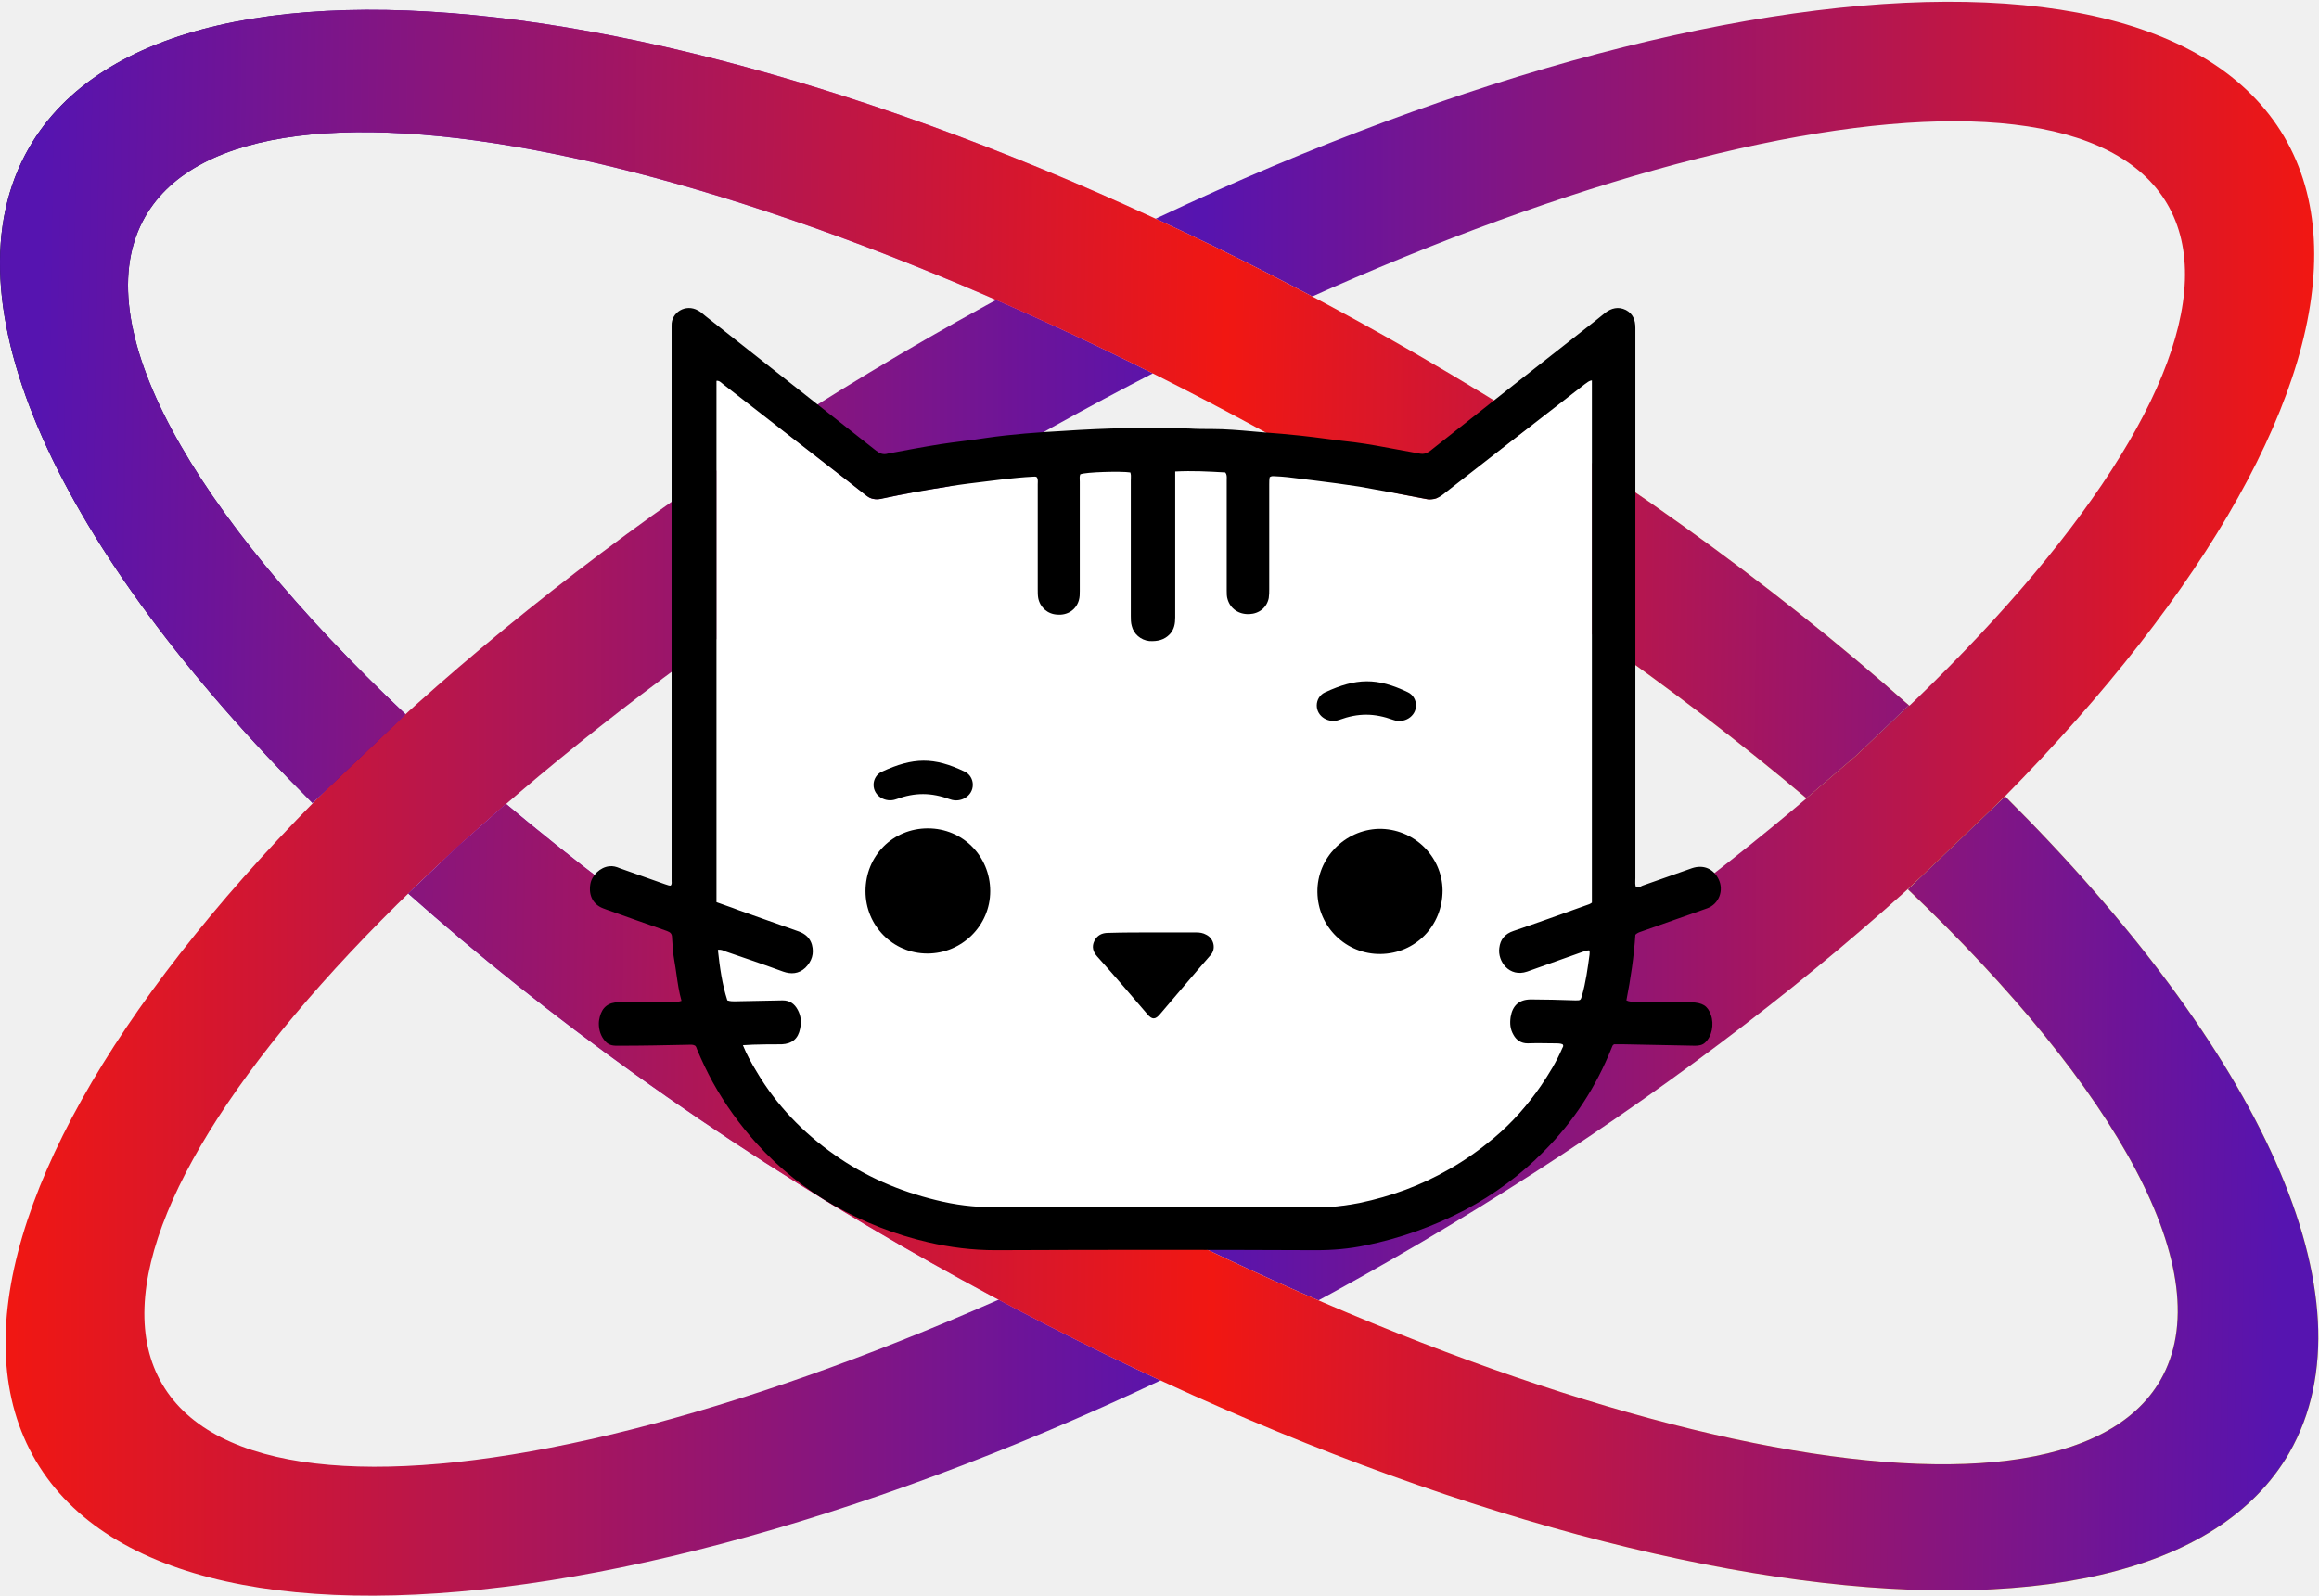
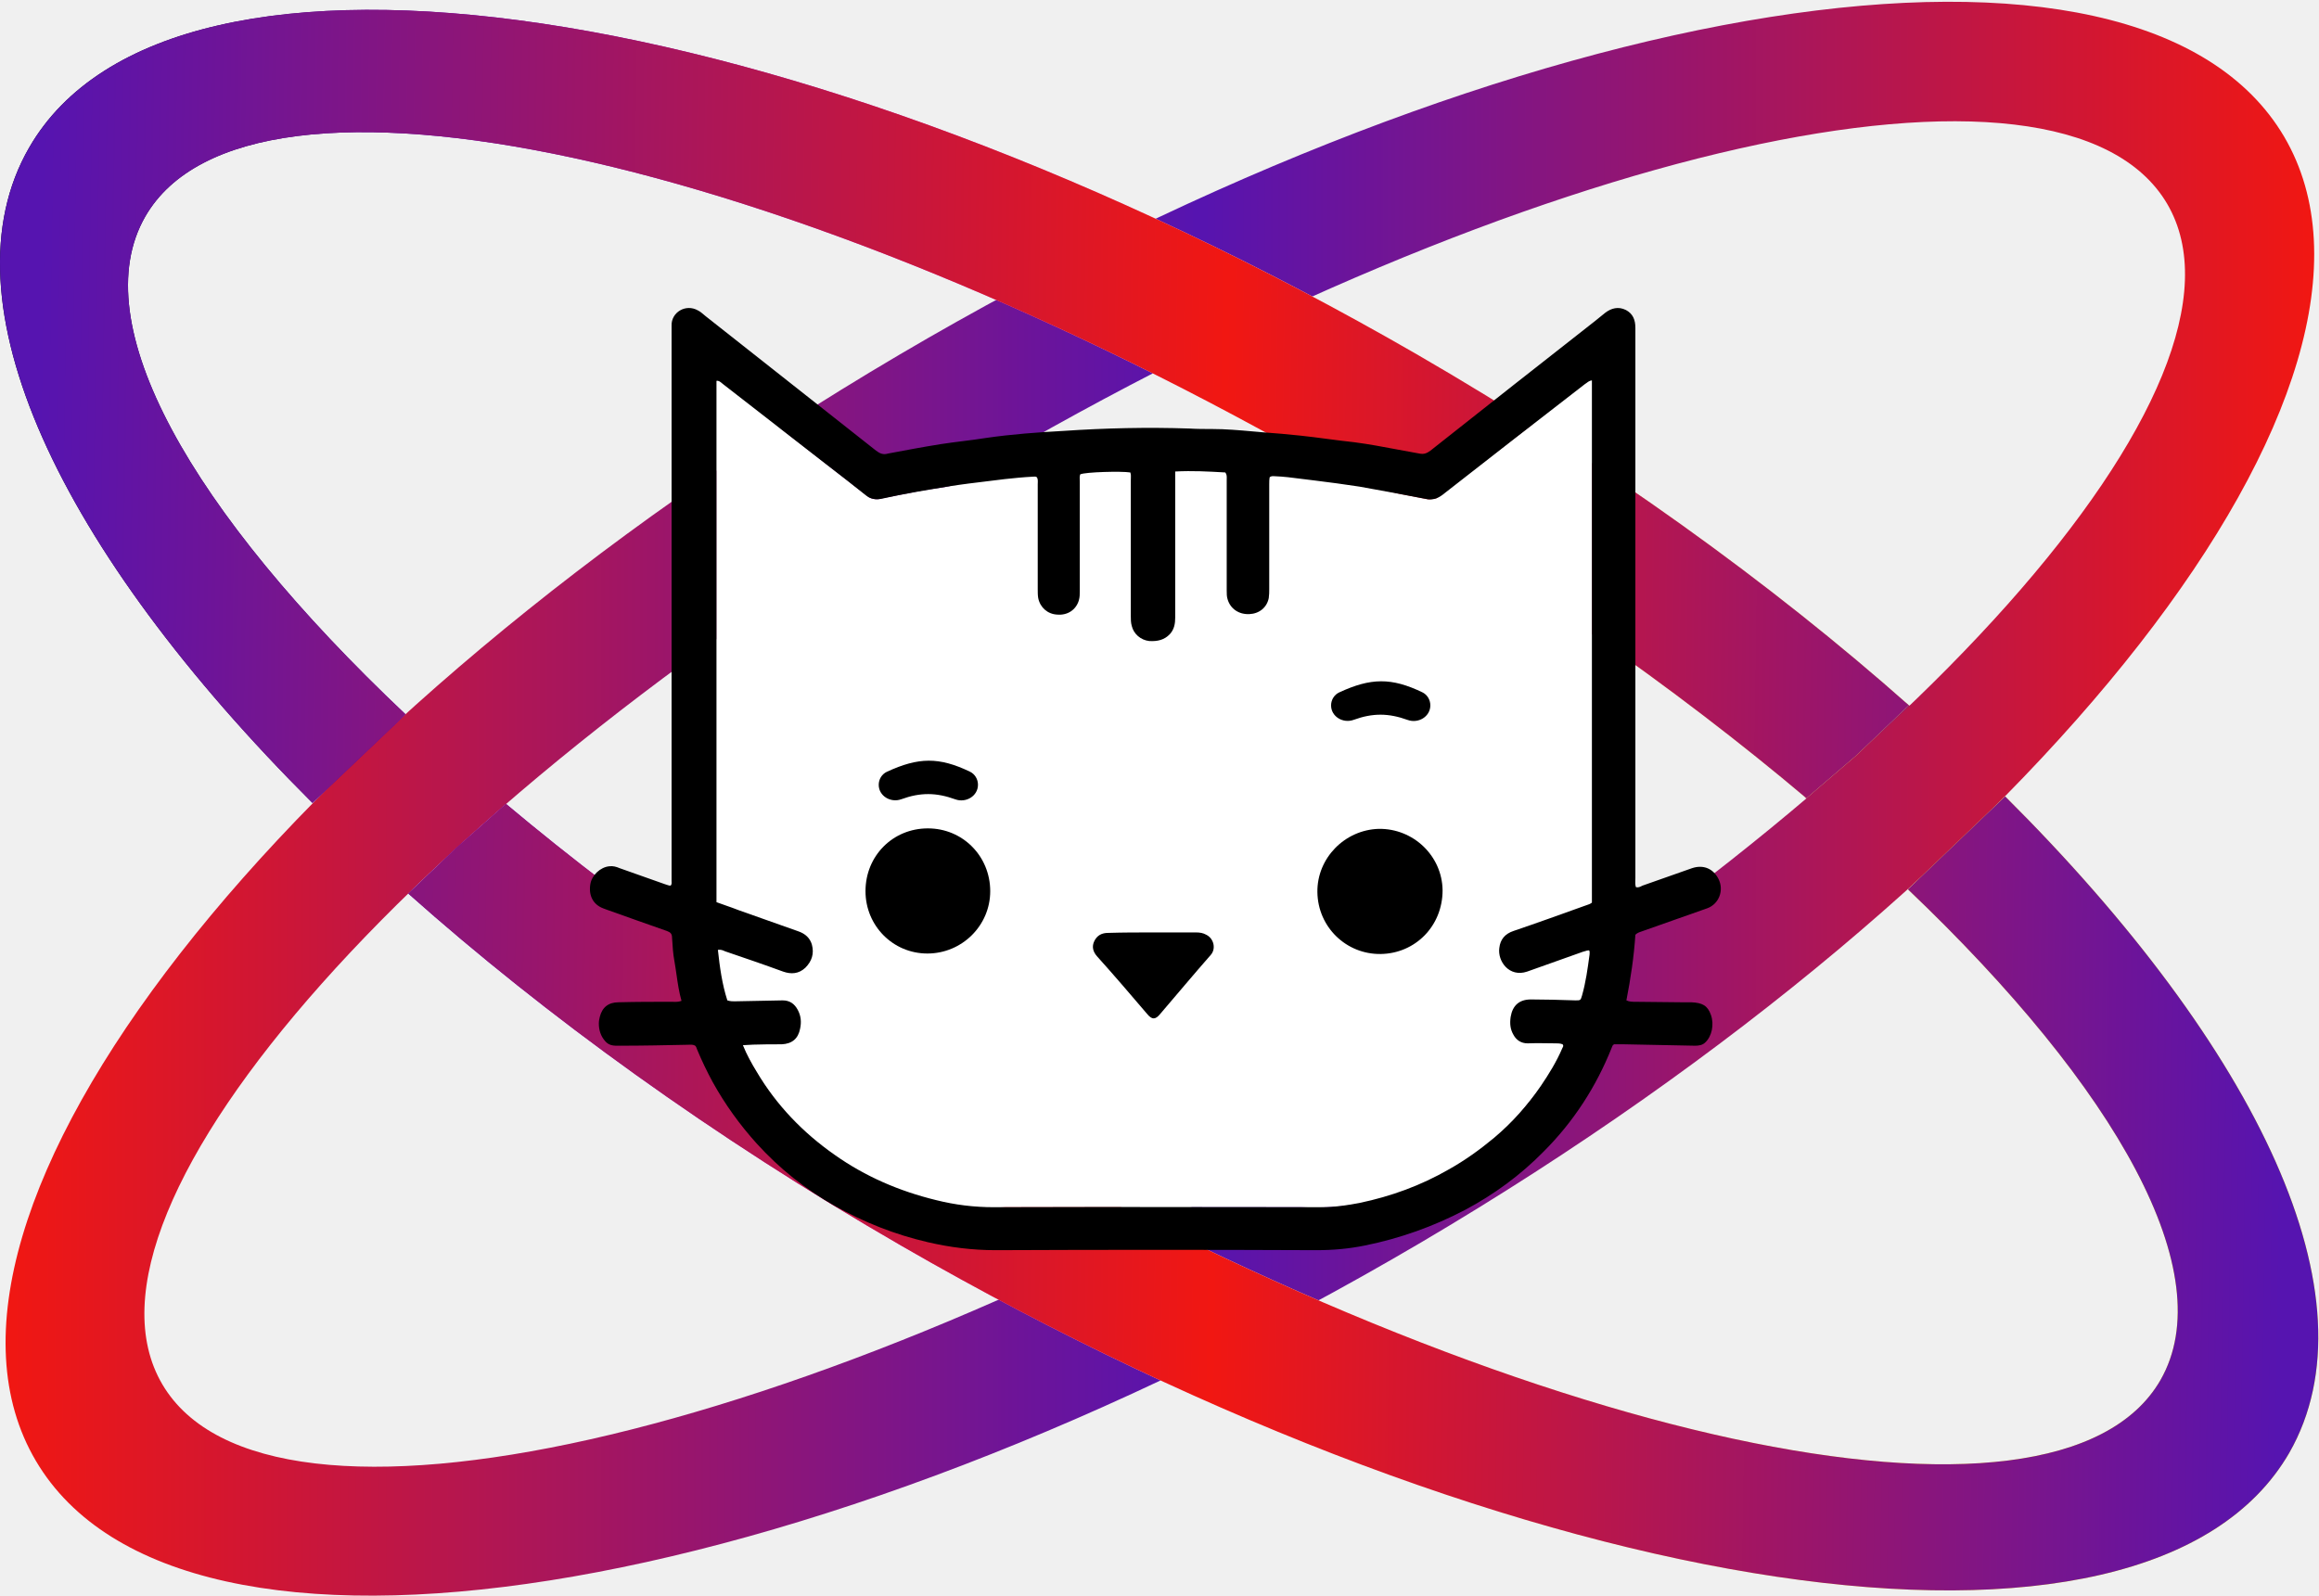
<svg xmlns="http://www.w3.org/2000/svg" width="892" height="614" viewBox="0 0 892 614" fill="none">
  <path d="M734.836 274.177L735.913 272.497L730.913 269L732.913 270.499L732.106 271.782L734.836 274.177Z" fill="#8E1678" />
  <path d="M730.685 270.172L694.225 306.635L698.076 310.486L734.537 274.023L730.685 270.172Z" fill="#8F1677" />
  <path d="M878.576 52.551C823.018 -41.686 584.445 -3.918 345.69 136.62C106.754 277.522 -41.764 467.811 13.794 562.048C69.352 656.285 307.925 618.518 546.68 477.979C785.434 337.259 933.952 146.788 878.576 52.551ZM521.079 429.499C308.107 554.967 102.759 601.087 62.453 532.633C22.146 464.18 162.13 306.937 374.922 181.469C587.894 56.001 793.06 9.881 833.548 78.335C873.855 146.788 733.871 304.031 521.079 429.499Z" fill="url(#paint0_linear_909_138)" />
  <path d="M771.273 306.391L733.871 342.162C814.667 419.149 854.429 490.144 831.007 530.999C791.245 599.815 585.535 555.33 371.654 431.859C304.294 393.002 244.197 350.877 194.631 309.297L175.567 326.183L157.047 343.796C210.064 391.005 274.337 437.488 346.962 479.432C586.987 617.973 825.924 653.561 880.574 558.961C914.526 499.586 868.954 403.715 771.273 306.391ZM544.865 136.257C304.839 -2.284 65.903 -37.873 11.252 56.727C-22.881 115.739 22.691 211.61 120.19 308.934L153.598 277.158L155.958 274.798C73.347 196.721 32.132 124.454 55.917 83.237C95.679 14.42 301.389 58.906 515.27 182.376C583.719 221.96 644.724 264.811 694.835 307.118L713.899 290.776L734.235 271.348C681.4 224.502 617.308 178.2 544.865 136.257Z" fill="url(#paint1_linear_909_138)" />
  <path d="M771.273 306.391L733.871 342.162C814.667 419.149 854.429 490.144 831.007 530.999C791.245 599.815 585.535 555.33 371.654 431.859C304.294 393.002 244.197 350.877 194.631 309.297L175.567 326.183L157.047 343.796C210.064 391.005 274.337 437.488 346.962 479.432C586.987 617.973 825.924 653.561 880.574 558.961C914.526 499.586 868.954 403.715 771.273 306.391ZM544.865 136.257C304.839 -2.284 65.903 -37.873 11.252 56.727C-22.881 115.739 22.691 211.61 120.19 308.934L153.598 277.158L155.958 274.798C73.347 196.721 32.132 124.454 55.917 83.237C95.679 14.42 301.389 58.906 515.27 182.376C583.719 221.96 644.724 264.811 694.835 307.118L713.899 290.776L734.235 271.348C681.4 224.502 617.308 178.2 544.865 136.257Z" fill="url(#paint2_linear_909_138)" />
  <g filter="url(#filter0_d_909_138)">
-     <path fill-rule="evenodd" clip-rule="evenodd" d="M552.513 191.716L612.445 145.583L612.445 206.353H612.446V358.603H612.424C611.925 384.085 602.488 407.338 587.169 425.257C568.021 449.232 538.603 464.582 505.614 464.582C503.951 464.582 502.299 464.543 500.659 464.466H386.705C384.793 464.584 382.87 464.643 380.938 464.643C375.502 464.643 370.184 464.185 365.008 463.311C312.608 456.267 274.379 406.271 275.338 355.227C275.366 353.751 275.431 352.278 275.534 350.809V219.037L275.534 219.037L275.534 145.583L334.371 191.435L334.386 191.429L335.452 191.855L336.732 192.068H337.798L339.291 191.744L354.43 188.759L362.107 187.59L362.069 187.634C385.651 183.295 413.966 180.767 444.416 180.767C480.371 180.767 513.348 184.292 539.074 190.161L539.092 190.148L549.289 192.111L549.786 192.137L552.192 191.823L552.513 191.716Z" fill="white" />
+     <path fill-rule="evenodd" clip-rule="evenodd" d="M552.513 191.716L612.445 145.583L612.445 206.353H612.446V358.603H612.424C611.925 384.085 602.488 407.338 587.17 425.256C568.021 449.232 538.603 464.582 505.614 464.582C503.951 464.582 502.299 464.543 500.659 464.466H386.705C384.793 464.584 382.87 464.643 380.938 464.643C375.502 464.643 370.184 464.185 365.008 463.311C312.608 456.267 274.379 406.271 275.338 355.227C275.366 353.751 275.431 352.278 275.534 350.809V219.037L275.534 219.037L275.534 145.583L334.371 191.435L334.386 191.429L335.452 191.855L336.732 192.068H337.798L339.291 191.744L354.43 188.759L362.107 187.59L362.069 187.634C385.651 183.295 413.966 180.767 444.416 180.767C480.371 180.767 513.348 184.292 539.074 190.161L539.092 190.148L549.289 192.111L549.786 192.137L552.192 191.823L552.513 191.716Z" fill="white" />
  </g>
  <path fill-rule="evenodd" clip-rule="evenodd" d="M260.205 374.899C260.69 378.29 261.174 381.682 262.143 385.073C260.971 385.513 259.917 385.48 258.981 385.45C258.756 385.443 258.538 385.436 258.327 385.436H258.324C251.601 385.436 244.697 385.436 237.974 385.618C233.976 385.618 231.614 387.616 230.705 391.25C230.523 391.977 230.342 392.885 230.342 393.794C230.342 396.337 231.068 398.699 232.886 400.697C234.385 402.363 236.189 402.349 238.019 402.335C238.186 402.334 238.352 402.333 238.519 402.333C247.066 402.333 255.438 402.158 263.978 401.98L264.506 401.969C264.683 401.969 264.868 401.962 265.057 401.955C265.834 401.926 266.682 401.894 267.413 402.333C267.777 402.696 267.959 403.241 268.14 403.786C269.957 408.146 271.956 412.325 274.137 416.322C278.862 424.861 284.495 432.673 291.037 439.94C299.76 449.569 309.755 457.563 321.022 463.922C332.289 470.281 344.283 475.004 356.822 477.911C365.363 479.91 374.086 481 382.99 481C424.06 480.818 465.311 480.818 506.381 481C512.741 481 518.92 480.455 525.098 479.183C538.546 476.458 551.267 471.916 563.442 465.557C574.709 459.562 584.886 452.113 593.79 443.029C605.239 431.583 613.962 418.139 619.959 403.059C620.001 402.973 620.034 402.878 620.069 402.776C620.181 402.449 620.312 402.065 620.867 401.788H624.683L651.942 402.333C653.396 402.333 654.85 402.151 655.94 401.061C658.484 398.699 659.393 394.157 658.121 390.523C656.849 386.89 654.85 385.8 650.488 385.618H646.309C643.401 385.618 640.539 385.573 637.677 385.527C634.815 385.482 631.952 385.436 629.045 385.436C627.954 385.436 626.682 385.436 625.592 384.891C627.228 376.534 628.5 367.995 629.045 359.638C629.739 358.944 630.54 358.674 631.285 358.423C631.514 358.346 631.738 358.27 631.952 358.185C636.041 356.731 640.175 355.278 644.31 353.824C648.444 352.371 652.578 350.917 656.667 349.464C661.21 347.829 663.209 342.56 661.028 338.2C659.029 334.203 655.213 332.568 650.852 334.021C647.672 335.111 644.491 336.247 641.311 337.382C638.131 338.518 634.951 339.653 631.771 340.743C631.706 340.776 631.64 340.809 631.572 340.844C630.882 341.196 630.054 341.619 629.227 341.288C628.953 340.331 628.988 339.477 629.022 338.648C629.034 338.376 629.045 338.106 629.045 337.836V222.833V126.18C629.045 123.091 628.136 120.729 625.41 119.276C622.503 117.822 619.777 118.549 617.414 120.366C616.778 120.911 616.142 121.411 615.506 121.91C614.87 122.41 614.234 122.91 613.598 123.455C592.518 139.987 571.256 156.702 550.176 173.416C548.904 174.325 547.814 174.87 545.997 174.506C543.21 174.022 540.424 173.497 537.637 172.972C532.064 171.923 526.492 170.873 520.919 170.146C517.466 169.783 514.013 169.329 510.561 168.874C507.108 168.42 503.655 167.966 500.202 167.603C495.296 167.058 490.571 166.694 485.846 166.331C484.538 166.222 483.229 166.106 481.921 165.989C476.687 165.524 471.454 165.059 466.22 165.059C463.312 165.059 460.405 165.059 457.497 164.877C441.324 164.332 425.15 164.696 409.158 165.786C399.163 166.331 389.169 167.058 379.174 168.511C376.271 168.979 373.32 169.351 370.346 169.725C367.548 170.078 364.729 170.433 361.91 170.873C355.004 171.963 348.281 173.235 341.557 174.506C339.74 175.051 338.467 174.507 337.014 173.416C326.11 164.787 315.161 156.157 304.213 147.527C293.264 138.897 282.315 130.268 271.411 121.638C271.175 121.449 270.939 121.248 270.7 121.044C270.019 120.464 269.311 119.861 268.504 119.458C263.779 116.732 258.145 120.184 258.327 125.271V126.906V336.746V338.926C258.327 339.031 258.334 339.143 258.341 339.259C258.37 339.745 258.404 340.303 257.964 340.743C257.358 340.743 256.914 340.582 256.469 340.42C256.247 340.339 256.025 340.259 255.783 340.198C252.875 339.199 249.968 338.154 247.06 337.11C244.153 336.065 241.245 335.02 238.337 334.021C237.065 333.476 235.793 333.113 234.339 333.294C230.887 333.658 227.616 336.746 227.07 340.198C226.344 344.558 228.161 348.01 231.977 349.464C232.25 349.555 232.477 349.645 232.704 349.736C232.931 349.827 233.158 349.918 233.431 350.009L233.433 350.01C241.065 352.735 248.697 355.46 256.51 358.185C257.964 358.73 258.509 359.275 258.509 360.91L258.525 361.166C258.702 363.998 258.888 366.99 259.417 369.812C259.72 371.508 259.963 373.203 260.205 374.899ZM291.037 412.325C289.038 409.055 287.221 405.784 285.768 402.151C285.776 402.144 285.784 402.138 285.793 402.131L289.693 401.92C293.32 401.788 297.066 401.788 300.665 401.788H300.669C304.667 401.606 307.029 399.607 307.756 395.792C308.301 393.249 308.12 390.887 306.847 388.525C305.575 386.163 303.758 384.891 301.032 384.891C297.943 384.982 294.854 385.028 291.764 385.073C288.675 385.118 285.586 385.164 282.496 385.255C281.769 385.255 280.861 385.255 279.771 384.891C277.772 378.714 276.863 372.174 276.136 365.452C277.226 365.27 278.135 365.633 278.862 365.997L278.87 365.999C286.318 368.542 293.766 371.085 301.214 373.809C304.303 374.899 307.211 374.717 309.755 372.355C312.299 369.812 313.208 366.905 312.299 363.453C311.572 360.91 309.755 359.275 307.211 358.366C303.395 357.004 299.533 355.641 295.671 354.278C291.81 352.916 287.948 351.553 284.132 350.191C282.567 349.565 280.942 348.999 279.291 348.424C278.067 347.997 276.829 347.566 275.591 347.102V146.528C276.457 146.384 277.093 146.926 277.683 147.429C277.836 147.56 277.985 147.687 278.135 147.8L317.387 178.322C322.657 182.319 327.927 186.497 333.197 190.676L333.198 190.676C334.833 191.948 336.65 192.311 338.831 191.948C347.735 189.949 356.639 188.496 365.543 187.043L365.544 187.042C370.237 186.302 375.013 185.729 379.816 185.153C382.081 184.881 384.353 184.608 386.625 184.317L386.625 184.317C390.077 183.954 393.53 183.59 397.165 183.409C397.301 183.409 397.437 183.397 397.573 183.386C397.982 183.352 398.391 183.318 398.8 183.59C399.238 184.174 399.207 184.992 399.178 185.762C399.17 185.951 399.163 186.137 399.163 186.316V226.648C399.163 227.92 399.163 229.01 399.345 230.1C400.072 233.734 402.98 236.277 406.614 236.459C410.612 236.823 413.883 234.642 414.973 231.009C415.337 229.737 415.337 228.647 415.337 227.375V185.407C415.337 185.186 415.326 184.953 415.315 184.715C415.281 183.978 415.244 183.187 415.519 182.5C417.518 181.592 431.329 181.229 434.781 181.774C435.052 182.585 435.02 183.296 434.987 184.056C434.975 184.317 434.963 184.584 434.963 184.862V237.004C434.963 238.276 434.963 239.548 435.327 240.819C436.054 243.908 438.779 246.27 442.05 246.633C445.14 246.815 447.866 246.27 450.046 243.908C451.682 242.091 452.045 239.911 452.045 237.549V211.751V184.499V181.41C458.678 181.052 464.781 181.401 471.051 181.759L471.308 181.774C471.916 182.534 471.888 183.421 471.863 184.223C471.858 184.379 471.853 184.532 471.853 184.681V227.194C471.853 228.465 471.853 229.555 472.217 230.645C473.307 234.279 476.578 236.459 480.576 236.277C484.392 236.096 487.3 233.734 488.027 230.1C488.208 228.829 488.208 227.739 488.208 226.65V226.648V186.316C488.208 185.407 488.208 184.499 488.39 183.59C488.979 183.149 489.567 183.184 490.059 183.214C490.175 183.221 490.285 183.227 490.389 183.227C493.781 183.348 497.174 183.792 500.566 184.236C502.262 184.458 503.958 184.681 505.654 184.862C511.469 185.589 517.103 186.316 522.918 187.224C531.277 188.677 539.817 190.312 548.358 191.947L548.359 191.948C550.722 192.493 552.721 191.948 554.72 190.494C573.074 176.142 591.246 161.971 609.6 147.8C609.867 147.639 610.103 147.463 610.335 147.29C610.892 146.874 611.428 146.474 612.326 146.346V347.284C611.676 347.803 610.934 348.044 610.231 348.272C609.951 348.363 609.677 348.452 609.418 348.555L609.402 348.561C600.322 351.829 591.241 355.098 582.16 358.185C578.889 359.275 577.072 361.455 576.708 364.725C575.981 369.812 580.524 376.171 587.43 373.809C590.974 372.537 594.563 371.265 598.152 369.994C601.741 368.722 605.33 367.45 608.873 366.178C609.222 366.109 609.517 366.012 609.8 365.92C610.254 365.771 610.676 365.633 611.236 365.633C611.508 366.042 611.474 366.451 611.44 366.86C611.429 366.996 611.417 367.132 611.417 367.268C610.691 372.719 609.964 377.987 608.51 383.075C607.965 384.891 607.965 384.891 605.966 384.891L605.445 384.875C599.814 384.699 594.349 384.528 588.884 384.528C584.34 384.528 581.796 386.89 581.07 391.25C580.706 393.794 580.888 395.974 582.16 398.154C583.25 400.152 585.067 401.424 587.612 401.424C590.035 401.303 592.458 401.343 594.881 401.384C596.092 401.404 597.304 401.424 598.515 401.424C599.242 401.424 600.151 401.424 601.059 401.788C601.46 402.322 601.271 402.66 601.071 403.018C600.999 403.147 600.926 403.279 600.878 403.423C598.697 408.51 595.789 413.233 592.7 417.775C587.612 425.224 581.615 431.946 574.709 437.76C569.257 442.302 563.442 446.481 557.264 449.933C546.542 456.11 535.093 460.288 522.918 462.832C518.193 463.74 513.468 464.467 508.561 464.467C494.501 464.467 480.462 464.447 466.428 464.427C438.382 464.386 410.363 464.346 382.263 464.467C374.631 464.467 367.362 463.559 360.093 461.742C345.918 458.29 332.834 452.658 321.022 444.301C308.846 435.762 298.67 425.224 291.037 412.325Z" fill="black" />
  <path d="M356.901 318.716C370.348 318.716 380.888 329.435 380.888 342.879C380.888 356.142 369.985 366.861 356.719 366.861C343.453 366.861 332.913 356.142 332.913 342.879C332.913 329.253 343.453 318.716 356.901 318.716Z" fill="black" />
  <path d="M531.084 367.044C517.818 367.226 506.914 356.688 506.733 343.244C506.551 330.163 517.273 319.262 530.357 318.899C543.623 318.717 554.708 329.255 554.89 342.517C554.89 356.325 544.35 366.862 531.084 367.044Z" fill="black" />
  <path d="M443.485 358.749C448.937 358.749 454.57 358.749 460.022 358.749C461.476 358.749 462.748 358.931 464.02 359.657C466.927 361.111 467.836 365.108 465.655 367.47C459.113 374.919 452.753 382.549 446.211 390.18C444.394 392.36 443.121 392.36 441.304 390.18C434.944 382.731 428.584 375.282 422.041 368.015C420.406 366.198 419.861 364.199 420.951 362.019C422.041 359.839 423.859 358.931 426.221 358.931C432.036 358.749 437.67 358.749 443.485 358.749Z" fill="black" />
-   <path d="M374.191 301.932C374.191 306.281 369.561 309.022 365.473 307.54C358.129 304.879 352.039 304.832 344.688 307.505C340.634 308.979 336.016 306.273 336.016 301.959C336.016 299.814 337.22 297.833 339.167 296.932C351.294 291.326 359.202 291.193 371.09 296.892C373.015 297.816 374.191 299.797 374.191 301.932Z" fill="black" />
-   <path d="M544.661 271.385C544.661 275.734 540.031 278.475 535.942 276.993C528.598 274.333 522.509 274.285 515.158 276.958C511.104 278.432 506.486 275.726 506.486 271.412C506.486 269.267 507.69 267.286 509.637 266.386C521.764 260.779 529.671 260.646 541.559 266.346C543.485 267.269 544.661 269.25 544.661 271.385Z" fill="black" />
+   <path d="M376.176 301.932C376.176 306.281 371.546 309.022 367.457 307.54C360.113 304.879 354.024 304.832 346.672 307.505C342.618 308.979 338 306.273 338 301.959V301.959C338 299.814 339.204 297.833 341.152 296.932C353.279 291.326 361.186 291.193 373.074 296.892C375 297.816 376.176 299.797 376.176 301.932V301.932Z" fill="black" />
+   <path d="M550.176 271.385C550.176 275.734 545.546 278.475 541.457 276.993C534.113 274.333 528.024 274.285 520.672 276.958C516.618 278.432 512 275.726 512 271.412V271.412C512 269.267 513.204 267.286 515.152 266.386C527.279 260.779 535.186 260.646 547.074 266.346C549 267.269 550.176 269.25 550.176 271.385V271.385Z" fill="black" />
  <defs>
    <filter id="filter0_d_909_138" x="271.32" y="145.583" width="345.125" height="327.061" filterUnits="userSpaceOnUse" color-interpolation-filters="sRGB">
      <feFlood flood-opacity="0" result="BackgroundImageFix" />
      <feColorMatrix in="SourceAlpha" type="matrix" values="0 0 0 0 0 0 0 0 0 0 0 0 0 0 0 0 0 0 127 0" result="hardAlpha" />
      <feOffset dy="4" />
      <feGaussianBlur stdDeviation="2" />
      <feComposite in2="hardAlpha" operator="out" />
      <feColorMatrix type="matrix" values="0 0 0 0 0 0 0 0 0 0 0 0 0 0 0 0 0 0 0.25 0" />
      <feBlend mode="normal" in2="BackgroundImageFix" result="effect1_dropShadow_909_138" />
      <feBlend mode="normal" in="SourceGraphic" in2="effect1_dropShadow_909_138" result="shape" />
    </filter>
    <linearGradient id="paint0_linear_909_138" x1="2.188" y1="307.393" x2="890.216" y2="307.394" gradientUnits="userSpaceOnUse">
      <stop stop-color="#F11712" />
      <stop offset="0.516" stop-color="#5614B0" />
      <stop offset="1" stop-color="#F11712" />
    </linearGradient>
    <linearGradient id="paint1_linear_909_138" x1="11.913" y1="341.5" x2="879.414" y2="354.452" gradientUnits="userSpaceOnUse">
      <stop stop-color="#03001E" />
      <stop offset="0.193" stop-color="#7303C0" />
      <stop offset="0.391" stop-color="#EC38BC" />
      <stop offset="0.536" stop-color="#FDEFF9" />
      <stop offset="0.651" stop-color="#FCF3BB" />
      <stop offset="0.995" stop-color="#F7FF00" />
    </linearGradient>
    <linearGradient id="paint2_linear_909_138" x1="11.913" y1="341.5" x2="879.414" y2="354.452" gradientUnits="userSpaceOnUse">
      <stop stop-color="#5614B0" />
      <stop offset="0.526" stop-color="#F11712" />
      <stop offset="1" stop-color="#5614B0" />
    </linearGradient>
  </defs>
</svg>
